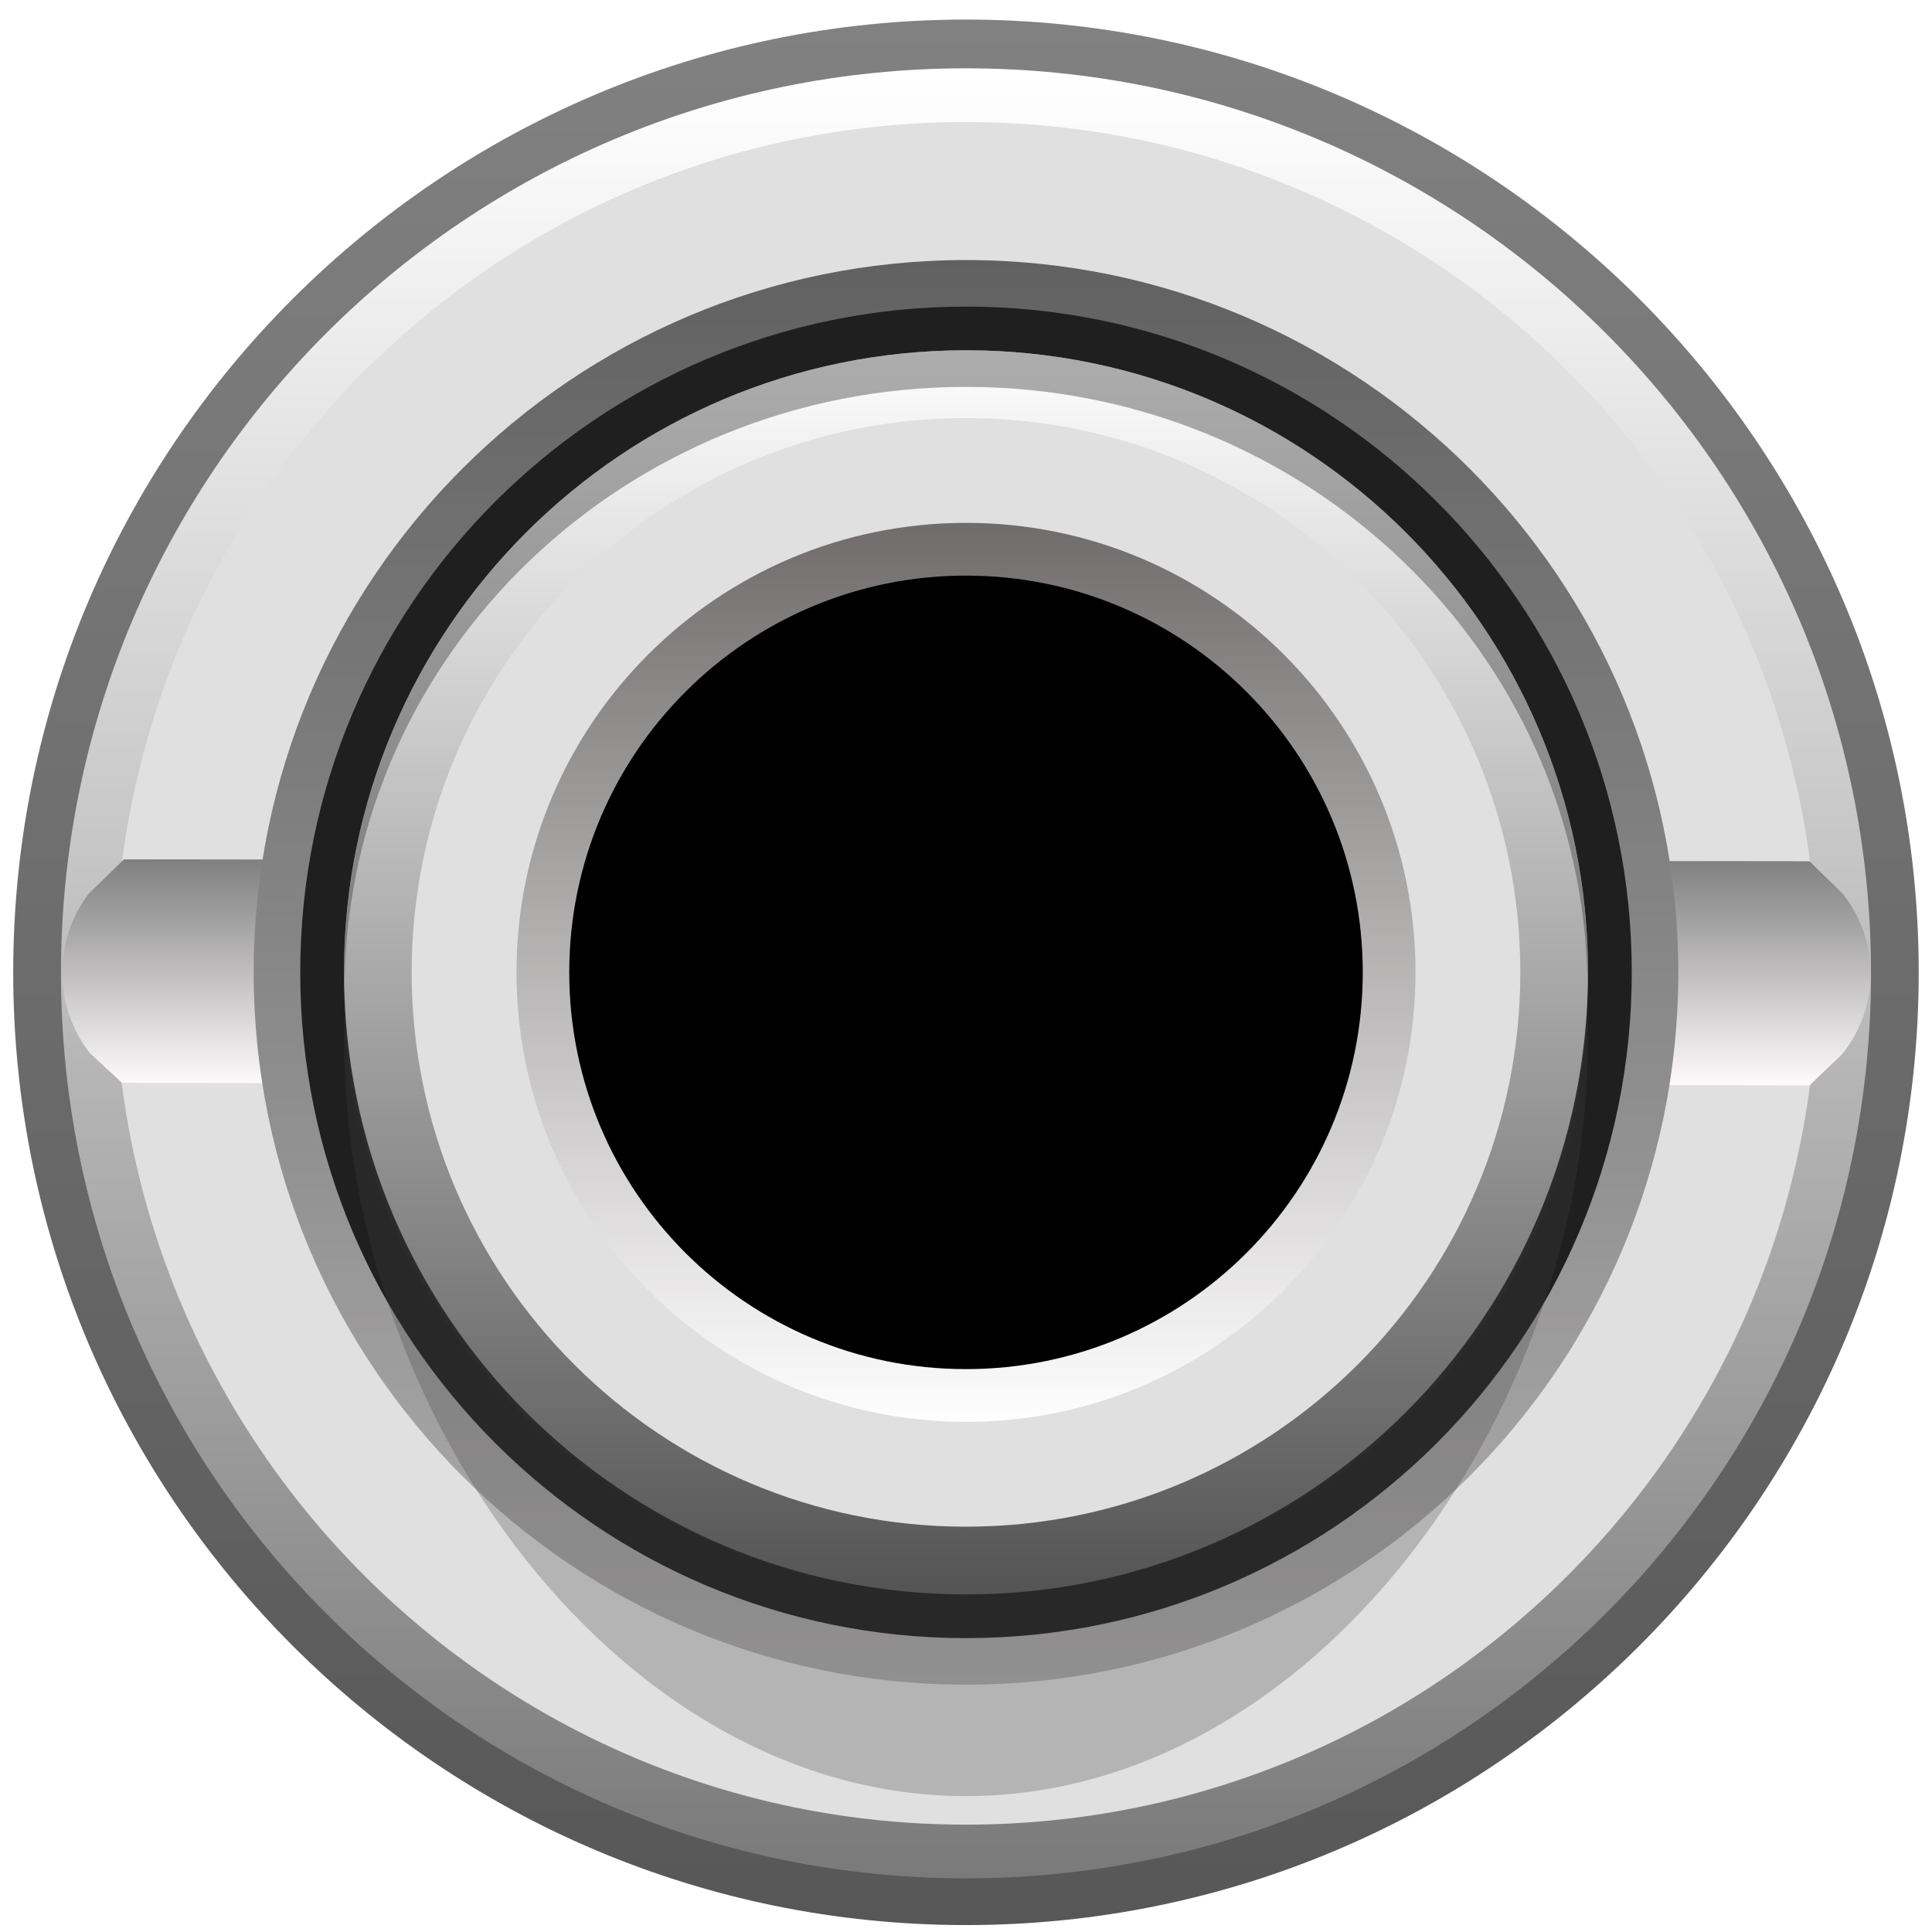
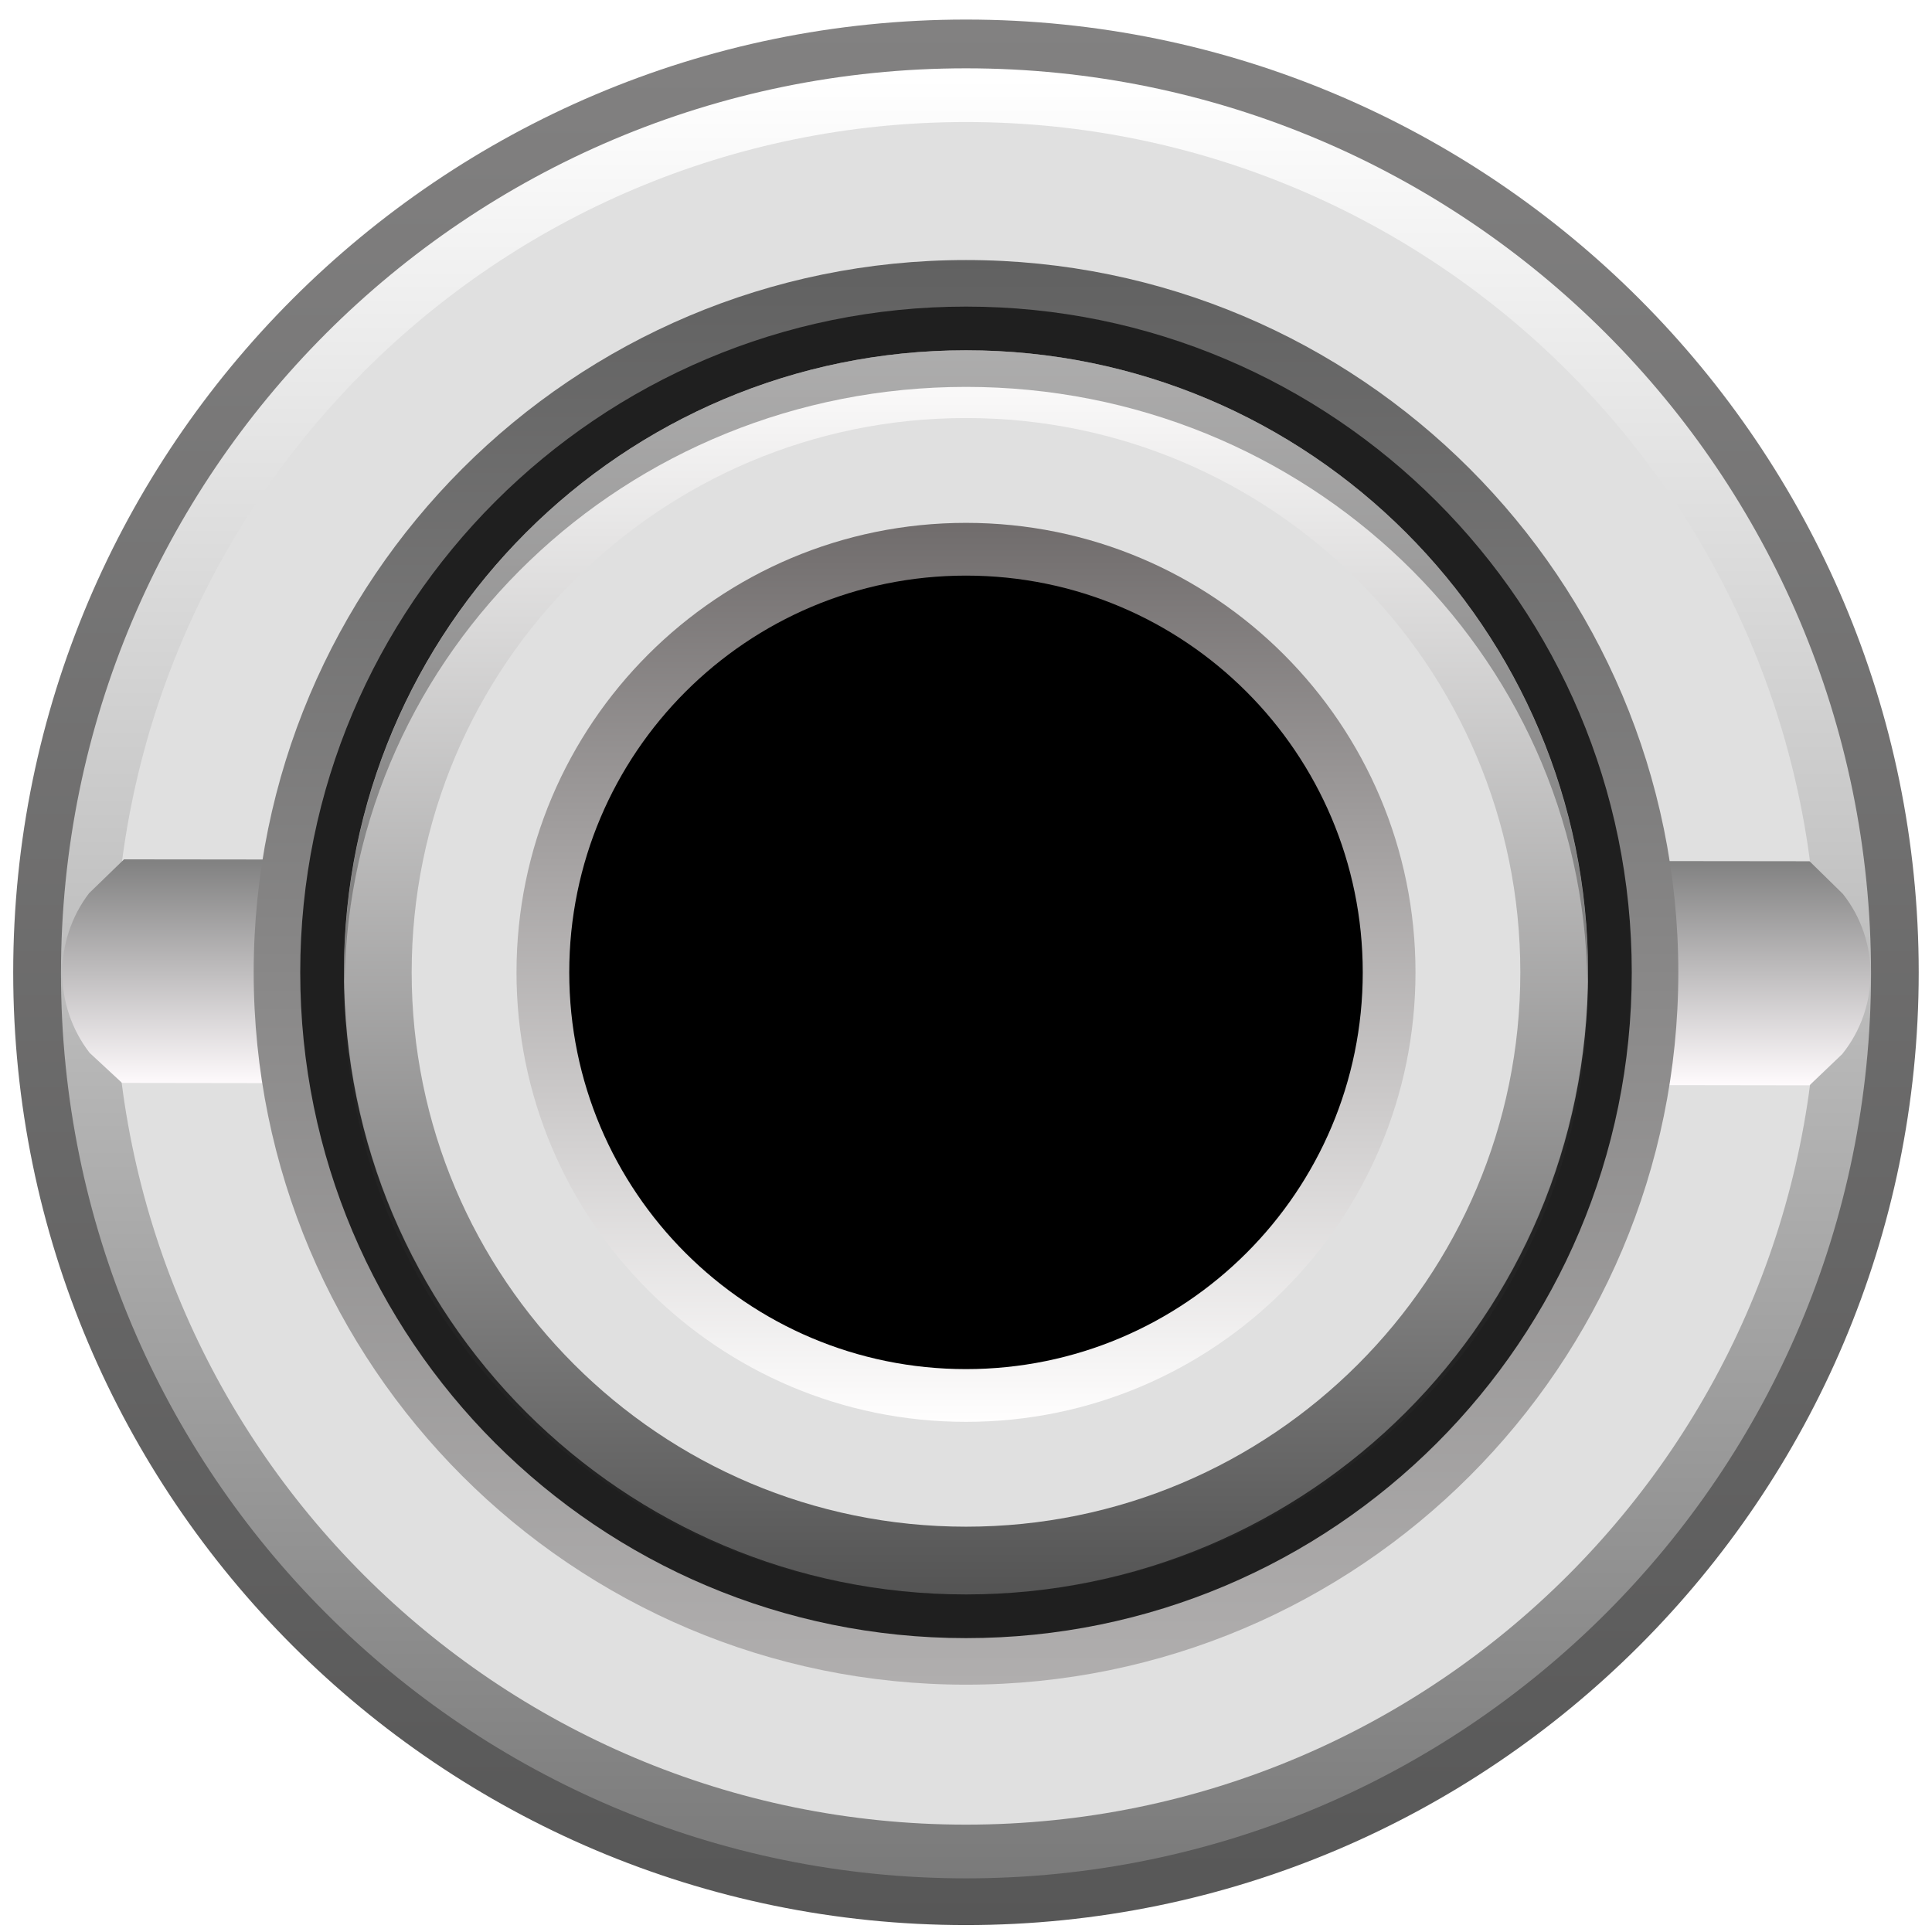
<svg xmlns="http://www.w3.org/2000/svg" version="1.0" id="svg15246" x="0px" y="0px" width="23.7px" height="23.7px" viewBox="0 0 23.7 23.7" enable-background="new 0 0 23.7 23.7" xml:space="preserve">
  <defs id="defs203" />
  <linearGradient id="SVGID_2_" gradientUnits="userSpaceOnUse" x1="479.221" y1="-3610.971" x2="501.735" y2="-3610.971" gradientTransform="matrix(0 1 -1 0 -4548.062 478.5092)">
    <stop offset="0.006" style="stop-color:#FFFFFF" id="stop11" />
    <stop offset="1" style="stop-color:#454545" id="stop13" />
  </linearGradient>
  <linearGradient id="SVGID_3_" gradientUnits="userSpaceOnUse" x1="-8735.918" y1="3072.737" x2="-8718.089" y2="3072.737" gradientTransform="matrix(0 -1 1 0 -4009.827 -7758.016)">
    <stop offset="0.006" style="stop-color:#FFFFFF" id="stop20" />
    <stop offset="1" style="stop-color:#454545" id="stop22" />
  </linearGradient>
  <linearGradient id="SVGID_4_" gradientUnits="userSpaceOnUse" x1="-7349.924" y1="4699.246" x2="-7349.924" y2="4714.508" gradientTransform="matrix(-1 0 0 1 -8287.014 -3737.89)">
    <stop offset="0" style="stop-color:#FFFEFE" id="stop31" />
    <stop offset="1" style="stop-color:#5E5E5E" id="stop33" />
  </linearGradient>
  <linearGradient id="SVGID_5_" gradientUnits="userSpaceOnUse" x1="-7349.924" y1="4712.673" x2="-7349.924" y2="4701.082" gradientTransform="matrix(-1 0 0 1 -8287.014 -3737.89)">
    <stop offset="0" style="stop-color:#FFFEFE" id="stop40" />
    <stop offset="1" style="stop-color:#383636" id="stop42" />
  </linearGradient>
  <linearGradient id="SVGID_11_" gradientUnits="userSpaceOnUse" x1="-8782.658" y1="3039.621" x2="-8764.83" y2="3039.621" gradientTransform="matrix(0 -1 1 0 -4009.827 -7758.016)">
    <stop offset="0" style="stop-color:#8C8B8B" id="stop93" />
    <stop offset="1" style="stop-color:#454545" id="stop95" />
  </linearGradient>
  <g id="g200">
    <g id="g145">
-       <linearGradient id="SVGID_16_" gradientUnits="userSpaceOnUse" x1="-602.159" y1="1785.691" x2="-578.784" y2="1785.691" gradientTransform="matrix(0 1 1 0 -1773.841 602.399)">
+       <linearGradient id="SVGID_16_" gradientUnits="userSpaceOnUse" x1="-602.159" y1="1785.691" x2="-578.784" y2="1785.691" gradientTransform="matrix(0,1,1,0,-1773.841,602.399)">
        <stop offset="0" style="stop-color:#828181" id="stop138" />
        <stop offset="1" style="stop-color:#575757" id="stop140" />
      </linearGradient>
-       <path fill="url(#SVGID_16_)" d="M11.85,23.615c-6.445,0-11.688-5.243-11.688-11.687    c0-6.445,5.243-11.688,11.688-11.688s11.687,5.243,11.687,11.688    C23.538,18.373,18.295,23.615,11.85,23.615z" id="path143" />
+       <path d="m 11.85,23.615 c -6.445,0 -11.688,-5.243 -11.688,-11.687 0,-6.445 5.243,-11.688 11.688,-11.688 6.445,0 11.687,5.243 11.687,11.688 0,6.444 -5.243,11.687 -11.687,11.687 z" id="path143" style="fill:url(#SVGID_16_)" />
    </g>
-     <linearGradient id="SVGID_17_" gradientUnits="userSpaceOnUse" x1="1062.069" y1="-4091.69" x2="1084.274" y2="-4091.69" gradientTransform="matrix(0 1 -1 0 -4079.84 -1061.232)">
+     <linearGradient id="SVGID_17_" gradientUnits="userSpaceOnUse" x1="1062.069" y1="-4091.69" x2="1084.274" y2="-4091.69" gradientTransform="rotate(90,-1509.304,-2570.536)">
      <stop offset="0.006" style="stop-color:#FFFFFF" id="stop147" />
      <stop offset="1" style="stop-color:#7A7A7A" id="stop149" />
    </linearGradient>
-     <circle fill="url(#SVGID_17_)" cx="11.85" cy="11.94" r="11.102" id="circle152" />
-     <circle fill="#E0E0E0" cx="11.85" cy="11.94" r="10.443" id="circle154" />
-     <linearGradient id="SVGID_18_" gradientUnits="userSpaceOnUse" x1="58.862" y1="-54.641" x2="58.862" y2="-51.868" gradientTransform="matrix(1 0 0 -1 -47.00625 -41.32658)">
+     <circle cx="11.85" cy="11.94" r="11.102" id="circle152" style="fill:url(#SVGID_17_)" />
+     <circle cx="11.85" cy="11.94" r="10.443" id="circle154" style="fill:#e0e0e0" />
+     <linearGradient id="SVGID_18_" gradientUnits="userSpaceOnUse" x1="58.862" y1="-54.641" x2="58.862" y2="-51.868" gradientTransform="matrix(1,0,0,-1,-47.00625,-41.32658)">
      <stop offset="0" style="stop-color:#FFFBFD" id="stop156" />
      <stop offset="1" style="stop-color:#808080" id="stop158" />
    </linearGradient>
-     <path fill="url(#SVGID_18_)" d="M1.521,10.542l-0.43,0.417C0.652,11.537,0.655,12.339,1.099,12.915   l0.398,0.369l20.7,0.03l0.402-0.384c0.46-0.573,0.463-1.387,0.008-1.964l-0.41-0.401   L1.521,10.542z" id="path161" />
-     <linearGradient id="SVGID_19_" gradientUnits="userSpaceOnUse" x1="-1240.792" y1="-381.897" x2="-1223.316" y2="-381.897" gradientTransform="matrix(0 -1 -1 0 -370.0472 -1220.126)">
+     <path d="M 1.521,10.542 1.092,10.958 C 0.652,11.537 0.655,12.339 1.099,12.915 l 0.398,0.369 20.7,0.03 0.402,-0.384 c 0.46,-0.573 0.463,-1.387 0.008,-1.964 L 22.198,10.565 Z" id="path161" style="fill:url(#SVGID_18_)" />
+     <linearGradient id="SVGID_19_" gradientUnits="userSpaceOnUse" x1="-1240.793" y1="-381.897" x2="-1223.316" y2="-381.897" gradientTransform="matrix(0,-1,-1,0,-370.0472,-1220.126)">
      <stop offset="0" style="stop-color:#B0AEAE" id="stop163" />
      <stop offset="1" style="stop-color:#616161" id="stop165" />
    </linearGradient>
-     <circle fill="url(#SVGID_19_)" cx="11.85" cy="11.928" r="8.738" id="circle168" />
-     <circle fill="#1F1F1F" cx="11.85" cy="11.928" r="8.167" id="circle170" />
-     <path opacity="0.28" fill="#404040" d="M11.85,4.297c4.213,0,7.629,3.782,7.629,8.448   s-3.415,9.288-7.629,9.288s-7.629-4.622-7.629-9.288S7.637,4.297,11.85,4.297z" id="path172" />
-     <linearGradient id="SVGID_20_" gradientUnits="userSpaceOnUse" x1="-1884.864" y1="21.483" x2="-1884.864" y2="6.22" gradientTransform="matrix(-1 0 0 -1 -1873.013 25.77966)">
+     <circle cx="11.85" cy="11.928" r="8.738" id="circle168" style="fill:url(#SVGID_19_)" />
+     <circle cx="11.85" cy="11.928" r="8.167" id="circle170" style="fill:#1f1f1f" />
+     <linearGradient id="SVGID_20_" gradientUnits="userSpaceOnUse" x1="-1884.864" y1="21.483" x2="-1884.864" y2="6.22" gradientTransform="rotate(180,-936.5067,12.88983)">
      <stop offset="0" style="stop-color:#FFFEFE" id="stop174" />
      <stop offset="1" style="stop-color:#545454" id="stop176" />
    </linearGradient>
-     <circle fill="url(#SVGID_20_)" cx="11.85" cy="11.928" r="7.631" id="circle179" />
-     <circle fill="#E0E0E0" cx="11.85" cy="11.928" r="6.8" id="circle181" />
-     <g opacity="0.43" id="g189">
-       <path fill="#404040" d="M11.85,4.746c4.175,0,7.561,3.257,7.623,7.296    c0.001-0.038,0.006-0.075,0.006-0.114c0-4.215-3.415-7.631-7.629-7.631S4.221,7.713,4.221,11.928    c0,0.038,0.005,0.076,0.006,0.114C4.289,8.003,7.675,4.746,11.85,4.746z" id="path183" />
-       <path opacity="0.28" fill="#404040" d="M4.227,12.042c-0.001,0.037-0.006,0.073-0.006,0.111    c0,4.091,3.415,7.407,7.629,7.407C7.675,19.559,4.289,16.203,4.227,12.042z" id="path185" />
-       <path opacity="0.28" fill="#404040" d="M11.85,19.559c4.213,0,7.629-3.316,7.629-7.407    c0-0.037-0.005-0.073-0.006-0.111C19.411,16.203,16.025,19.559,11.85,19.559z" id="path187" />
+     <circle cx="11.85" cy="11.928" r="7.631" id="circle179" style="fill:url(#SVGID_20_)" />
+     <circle cx="11.85" cy="11.928" r="6.8" id="circle181" style="fill:#e0e0e0" />
+     <g id="g189" style="opacity:0.43">
+       <path d="m 11.85,4.746 c 4.175,0 7.561,3.257 7.623,7.296 5.5e-4,-0.038 0.006,-0.075 0.006,-0.114 0,-4.215 -3.415,-7.631 -7.629,-7.631 -4.213,0 -7.629,3.417 -7.629,7.631 0,0.038 0.005,0.076 0.006,0.114 0.062,-4.039 3.448,-7.296 7.623,-7.296 z" id="path183" style="fill:#404040" />
+       <path d="m 4.227,12.042 c -5.5e-4,0.037 -0.006,0.073 -0.006,0.111 0,4.091 3.415,7.407 7.629,7.407 -4.175,-10e-6 -7.561,-3.356 -7.623,-7.517 z" id="path185" style="opacity:0.28;fill:#404040" />
+       <path d="m 11.85,19.559 c 4.213,0 7.629,-3.316 7.629,-7.407 0,-0.037 -0.005,-0.073 -0.006,-0.111 -0.062,4.162 -3.448,7.517 -7.623,7.517 z" id="path187" style="opacity:0.28;fill:#404040" />
    </g>
-     <linearGradient id="SVGID_21_" gradientUnits="userSpaceOnUse" x1="-1884.864" y1="8.338" x2="-1884.864" y2="19.366" gradientTransform="matrix(-1 0 0 -1 -1873.013 25.77966)">
+     <linearGradient id="SVGID_21_" gradientUnits="userSpaceOnUse" x1="-1884.864" y1="8.338" x2="-1884.864" y2="19.366" gradientTransform="rotate(180,-936.5067,12.88983)">
      <stop offset="0" style="stop-color:#FFFEFE" id="stop191" />
      <stop offset="1" style="stop-color:#706C6C" id="stop193" />
    </linearGradient>
-     <circle fill="url(#SVGID_21_)" cx="11.85" cy="11.928" r="5.514" id="circle196" />
+     <circle cx="11.85" cy="11.928" r="5.514" id="circle196" style="fill:url(#SVGID_21_)" />
    <circle cx="11.85" cy="11.928" r="4.867" id="circle198" />
  </g>
</svg>
